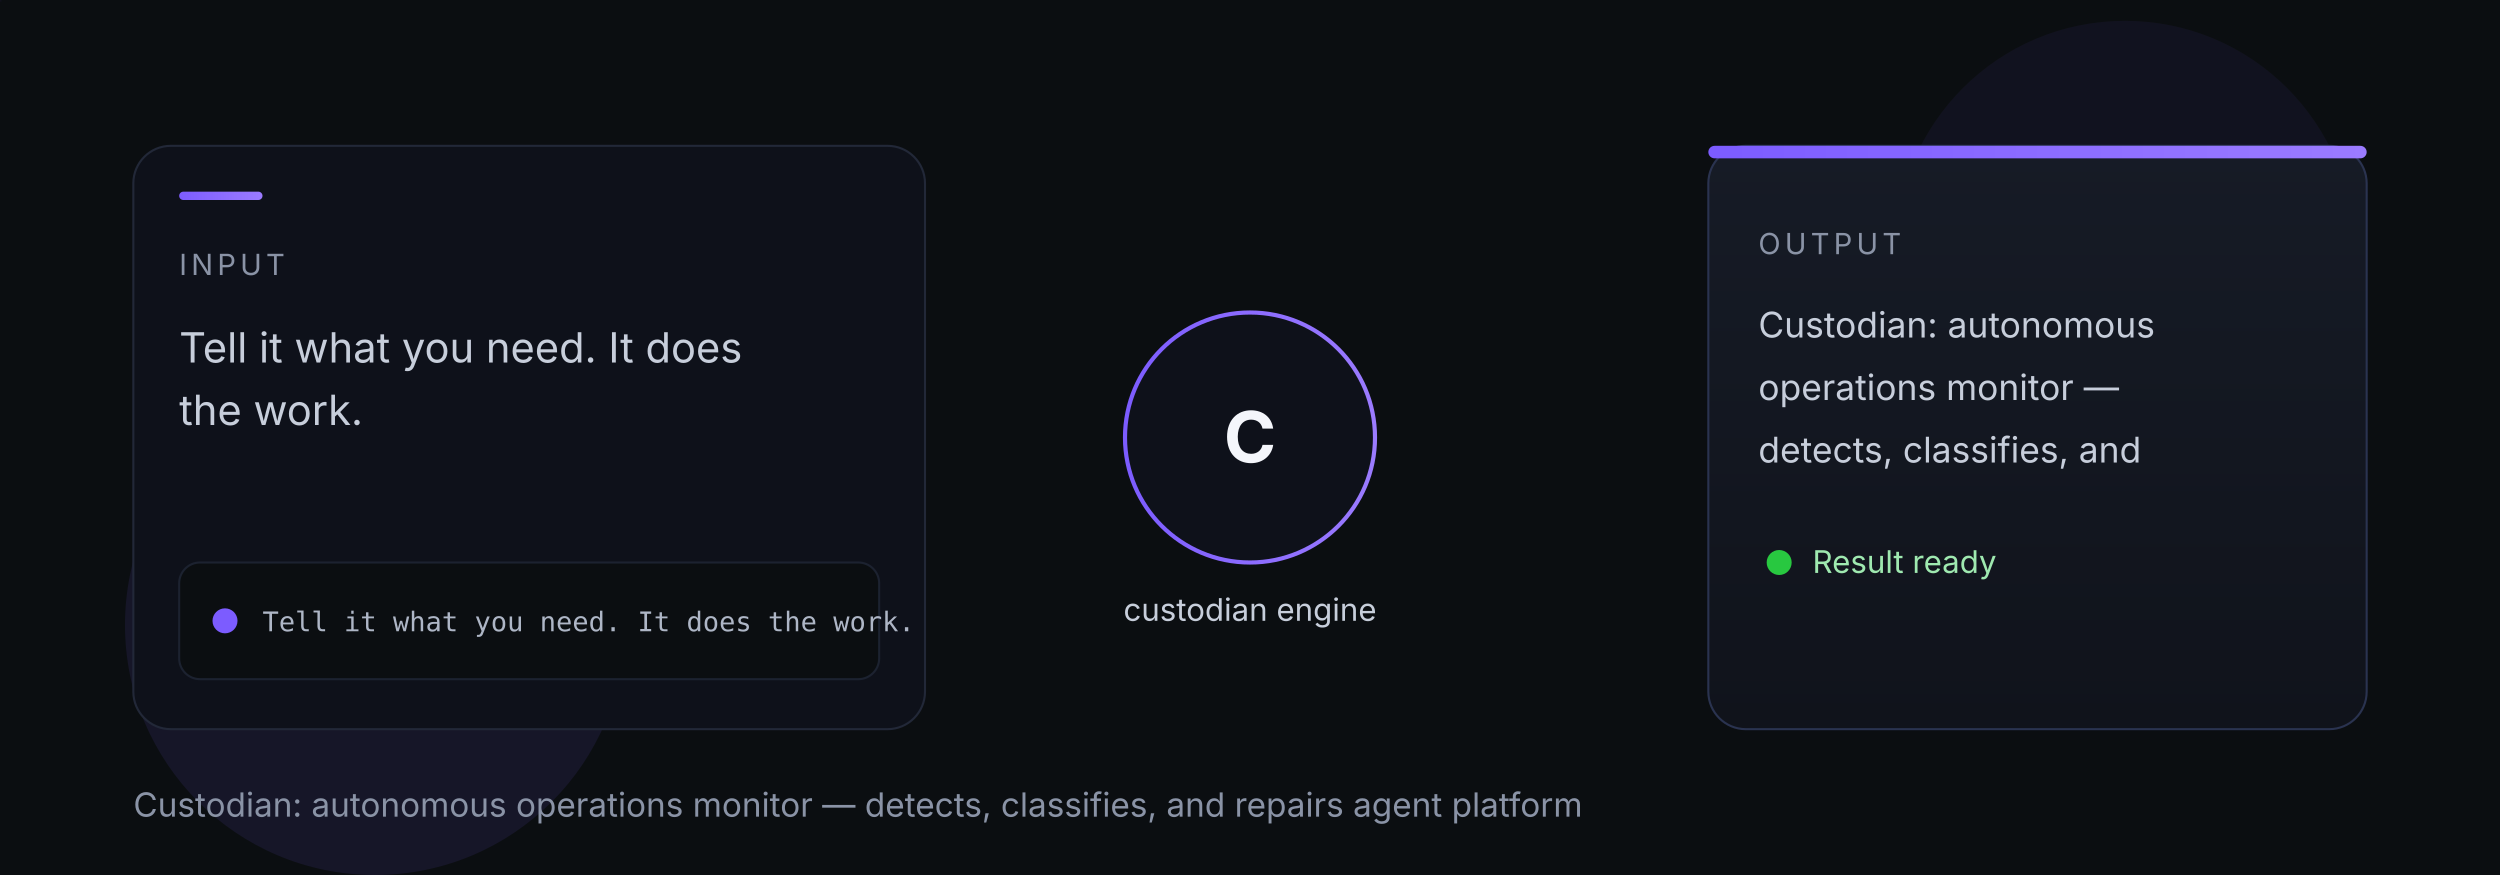
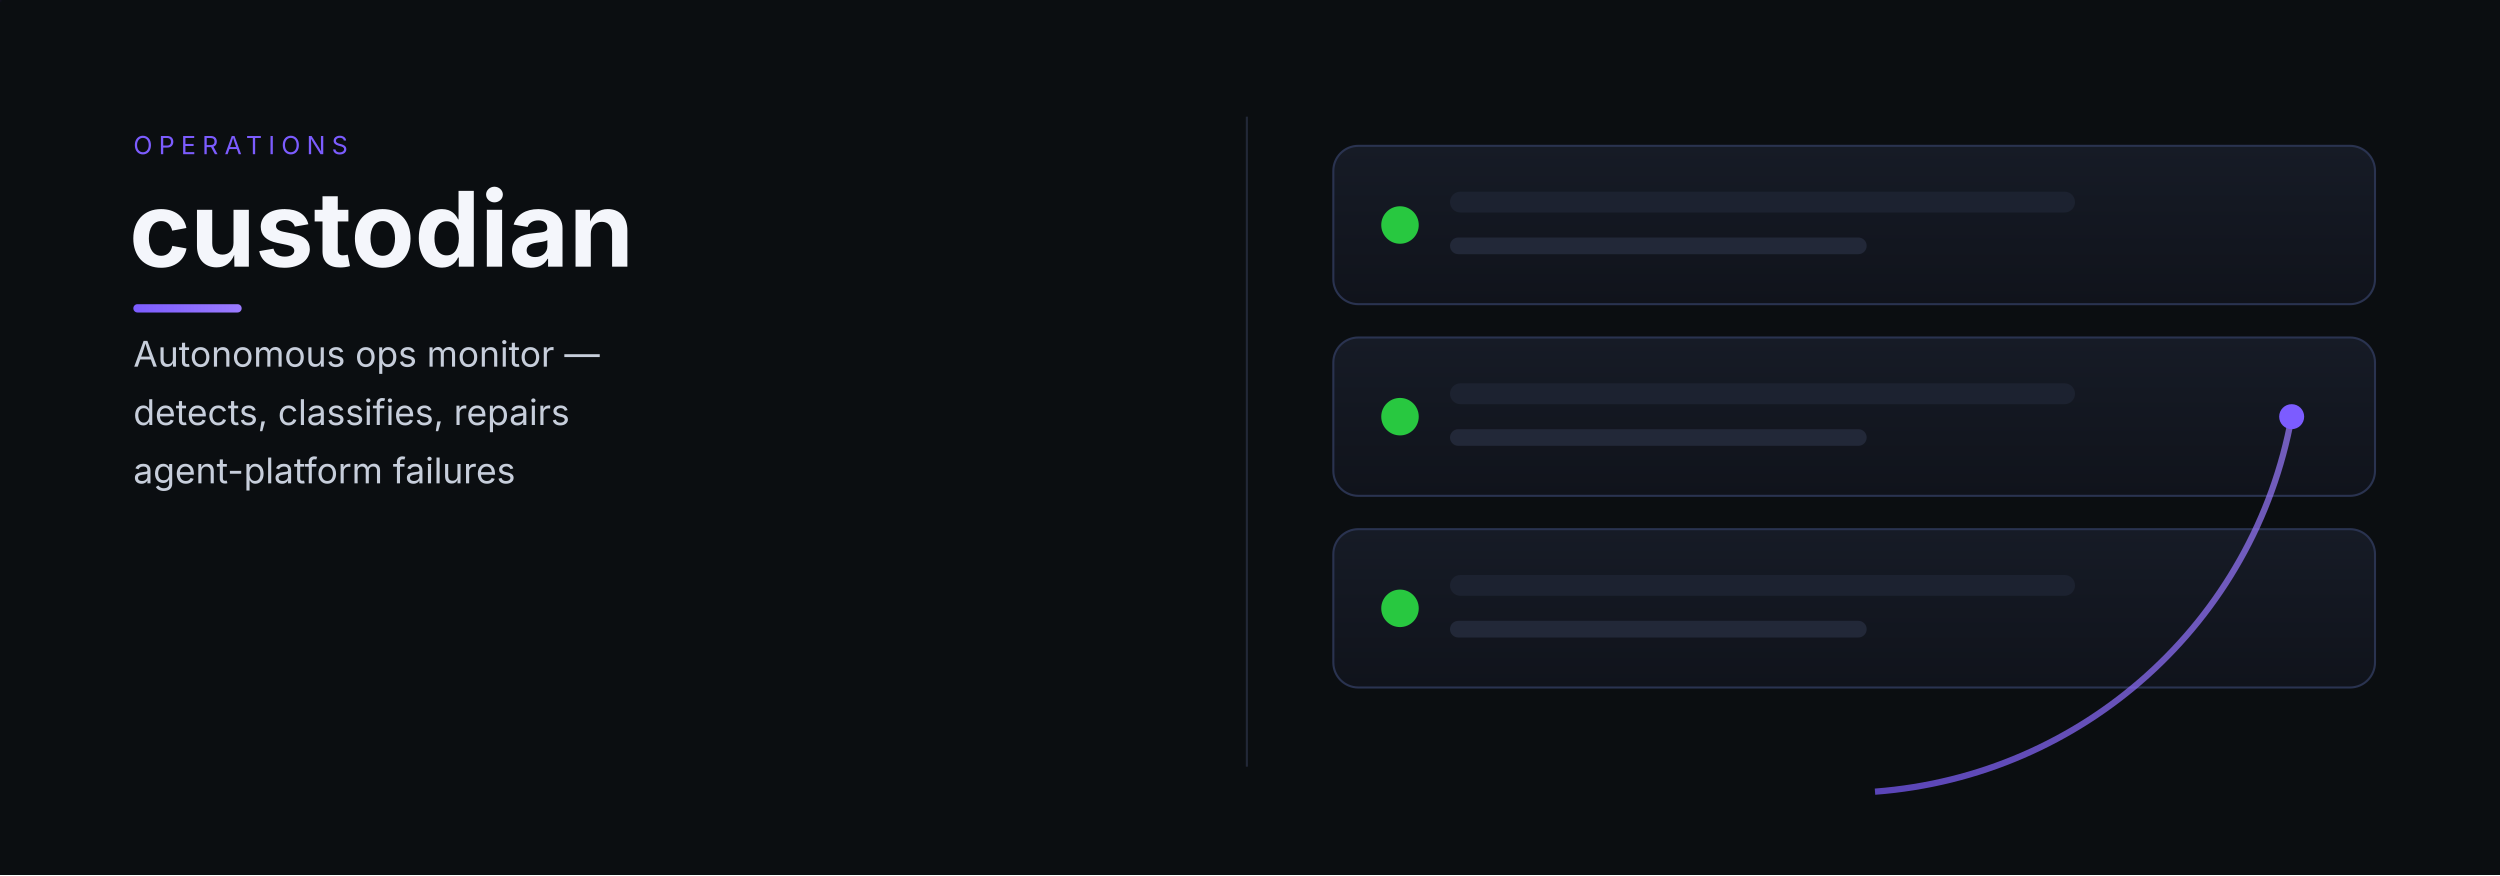
<svg xmlns="http://www.w3.org/2000/svg" width="1200" height="420" viewBox="0 0 1200 420" role="img" aria-labelledby="title desc">
  <defs>
-     <radialGradient id="glow" cx="0.32" cy="0.42" r="0.75" gradientUnits="userSpaceOnUse">
+     <radialGradient id="bg" cx="0.32" cy="0.42" r="0.95" gradientUnits="userSpaceOnUse">
      <stop offset="0" stop-color="#15101F" />
      <stop offset="0.55" stop-color="#0C0F16" />
      <stop offset="1" stop-color="#0B0E11" />
    </radialGradient>
-     <linearGradient id="accent" x1="0" y1="0" x2="1" y2="0">
+     <linearGradient id="acc" x1="0" y1="0" x2="1" y2="0">
      <stop offset="0" stop-color="#7C5CFF" />
      <stop offset="1" stop-color="#9B7BFF" />
    </linearGradient>
-     <linearGradient id="card" x1="0" y1="0" x2="0" y2="1">
+     <linearGradient id="panel" x1="0" y1="0" x2="0" y2="1">
      <stop offset="0" stop-color="#161B26" />
      <stop offset="1" stop-color="#10131B" />
    </linearGradient>
  </defs>
-   <rect width="1200" height="420" fill="url(#glow)" />
-   <circle cx="180" cy="300" r="120" fill="#7C5CFF" opacity="0.10" />
-   <circle cx="1020" cy="120" r="110" fill="#7C5CFF" opacity="0.06" />
-   <g transform="translate(64 70)">
-     <rect x="0" y="0" width="380" height="280" rx="18" fill="#0E111A" stroke="#222838" />
-     <rect x="22" y="22" width="40" height="4" rx="2" fill="url(#accent)" />
-     <text x="22" y="62" font-family="-apple-system, BlinkMacSystemFont, Segoe UI, sans-serif" font-size="14" letter-spacing="2" fill="#8A93A6">INPUT</text>
-     <text x="22" y="104" font-family="-apple-system, BlinkMacSystemFont, Segoe UI, sans-serif" font-size="20" fill="#C7CEDB">Tell it what you need. It does</text>
-     <text x="22" y="134" font-family="-apple-system, BlinkMacSystemFont, Segoe UI, sans-serif" font-size="20" fill="#C7CEDB">the work.</text>
-     <g transform="translate(22 200)">
-       <rect width="336" height="56" rx="10" fill="#0B0E11" stroke="#1C2230" />
-       <circle cx="22" cy="28" r="6" fill="#7C5CFF" />
-       <text x="40" y="33" font-family="ui-monospace, SFMono-Regular, Menlo, monospace" font-size="13" fill="#AEB6C6">Tell it what you need. It does the work.</text>
-     </g>
-   </g>
-   <g transform="translate(540 150)">
-     <circle cx="60" cy="60" r="60" fill="#0E111A" stroke="url(#accent)" stroke-width="2" />
-     <text x="60" y="72" text-anchor="middle" font-family="-apple-system, BlinkMacSystemFont, Segoe UI, sans-serif" font-size="34" font-weight="700" fill="#F4F6FB">C</text>
-     <text x="60" y="148" text-anchor="middle" font-family="-apple-system, BlinkMacSystemFont, Segoe UI, sans-serif" font-size="15" fill="#C7CEDB">custodian engine</text>
-   </g>
-   <g transform="translate(820 70)">
-     <rect x="0" y="0" width="316" height="280" rx="18" fill="url(#card)" stroke="#2A3350" />
-     <rect x="0" y="0" width="316" height="6" rx="3" fill="url(#accent)" />
-     <text x="24" y="52" font-family="-apple-system, BlinkMacSystemFont, Segoe UI, sans-serif" font-size="14" letter-spacing="2" fill="#8A93A6">OUTPUT</text>
-     <text x="24" y="92" font-family="-apple-system, BlinkMacSystemFont, Segoe UI, sans-serif" font-size="17" fill="#C7CEDB">Custodian: autonomous</text>
-     <text x="24" y="122" font-family="-apple-system, BlinkMacSystemFont, Segoe UI, sans-serif" font-size="17" fill="#C7CEDB">operations monitor —</text>
-     <text x="24" y="152" font-family="-apple-system, BlinkMacSystemFont, Segoe UI, sans-serif" font-size="17" fill="#C7CEDB">detects, classifies, and</text>
-     <circle cx="34" cy="200" r="6" fill="#28C840" />
-     <text x="50" y="205" font-family="-apple-system, BlinkMacSystemFont, Segoe UI, sans-serif" font-size="15" fill="#9FE9B0">Result ready</text>
-   </g>
-   <text x="64" y="392" font-family="-apple-system, BlinkMacSystemFont, Segoe UI, sans-serif" font-size="16" fill="#8A93A6">Custodian: autonomous operations monitor — detects, classifies, and repairs agent platform</text>
+   <rect width="1200" height="420" fill="url(#bg)" />
+   <rect x="598" y="56" width="1" height="312" fill="#222838" />
+   <text x="64" y="74" font-family="-apple-system,BlinkMacSystemFont,Segoe UI,sans-serif" font-size="12" letter-spacing="3" fill="#7C5CFF">OPERATIONS</text>
+   <text x="62" y="128" font-family="-apple-system,BlinkMacSystemFont,Segoe UI,sans-serif" font-size="50" font-weight="700" fill="#F4F6FB">custodian</text>
+   <rect x="64" y="146" width="52" height="4" rx="2" fill="url(#acc)" />
+   <text x="64" y="176" font-family="-apple-system,BlinkMacSystemFont,Segoe UI,sans-serif" font-size="17" fill="#C7CEDB">Autonomous ops monitor —</text>
+   <text x="64" y="204" font-family="-apple-system,BlinkMacSystemFont,Segoe UI,sans-serif" font-size="17" fill="#C7CEDB">detects, classifies, repairs</text>
+   <text x="64" y="232" font-family="-apple-system,BlinkMacSystemFont,Segoe UI,sans-serif" font-size="17" fill="#C7CEDB">agent-platform failures</text>
+   <rect x="640" y="70" width="500" height="76" rx="12" fill="url(#panel)" stroke="#2A3350" />
+   <circle cx="672" cy="108" r="9" fill="#28C840" />
+   <rect x="696" y="92" width="300" height="10" rx="5" fill="#1C2230" />
+   <rect x="696" y="114" width="200" height="8" rx="4" fill="#222838" />
+   <rect x="640" y="162" width="500" height="76" rx="12" fill="url(#panel)" stroke="#2A3350" />
+   <circle cx="672" cy="200" r="9" fill="#28C840" />
+   <rect x="696" y="184" width="300" height="10" rx="5" fill="#1C2230" />
+   <rect x="696" y="206" width="200" height="8" rx="4" fill="#222838" />
+   <rect x="640" y="254" width="500" height="76" rx="12" fill="url(#panel)" stroke="#2A3350" />
+   <circle cx="672" cy="292" r="9" fill="#28C840" />
+   <rect x="696" y="276" width="300" height="10" rx="5" fill="#1C2230" />
+   <rect x="696" y="298" width="200" height="8" rx="4" fill="#222838" />
+   <path d="M1100 200 A 220 220 0 0 1 900 380" fill="none" stroke="url(#acc)" stroke-width="3" opacity="0.7" />
+   <circle cx="1100" cy="200" r="6" fill="#7C5CFF" />
</svg>
